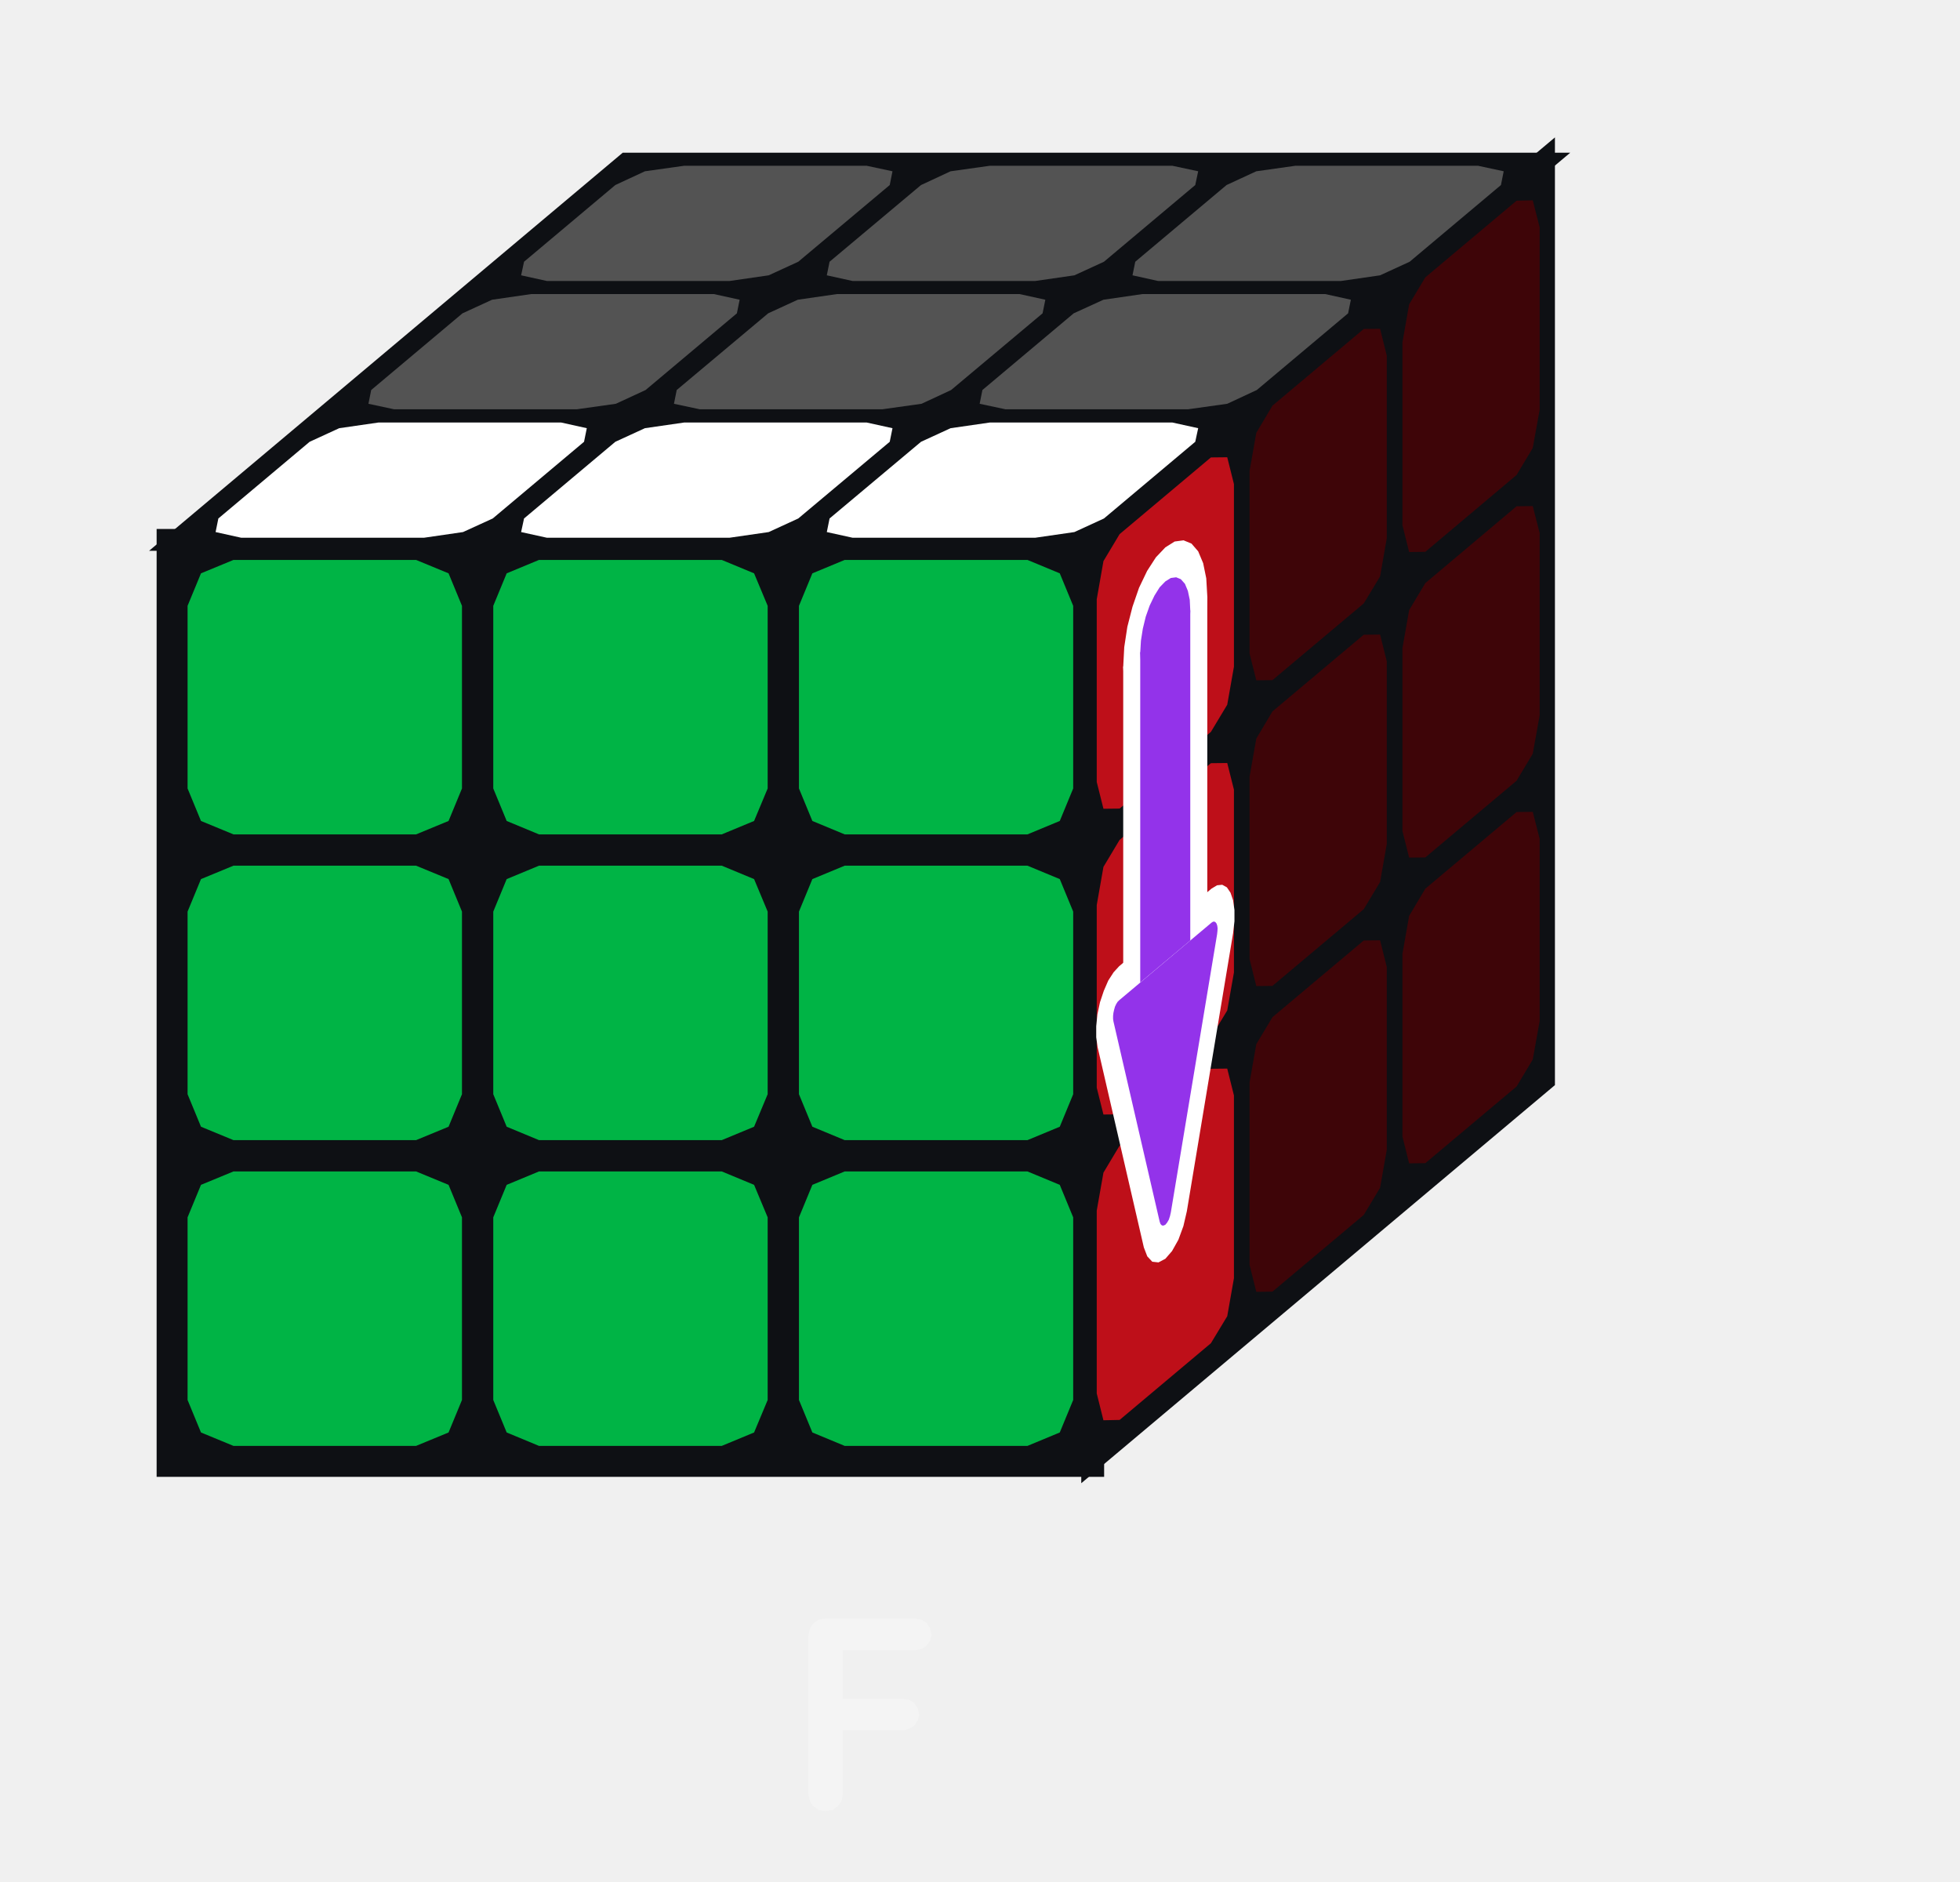
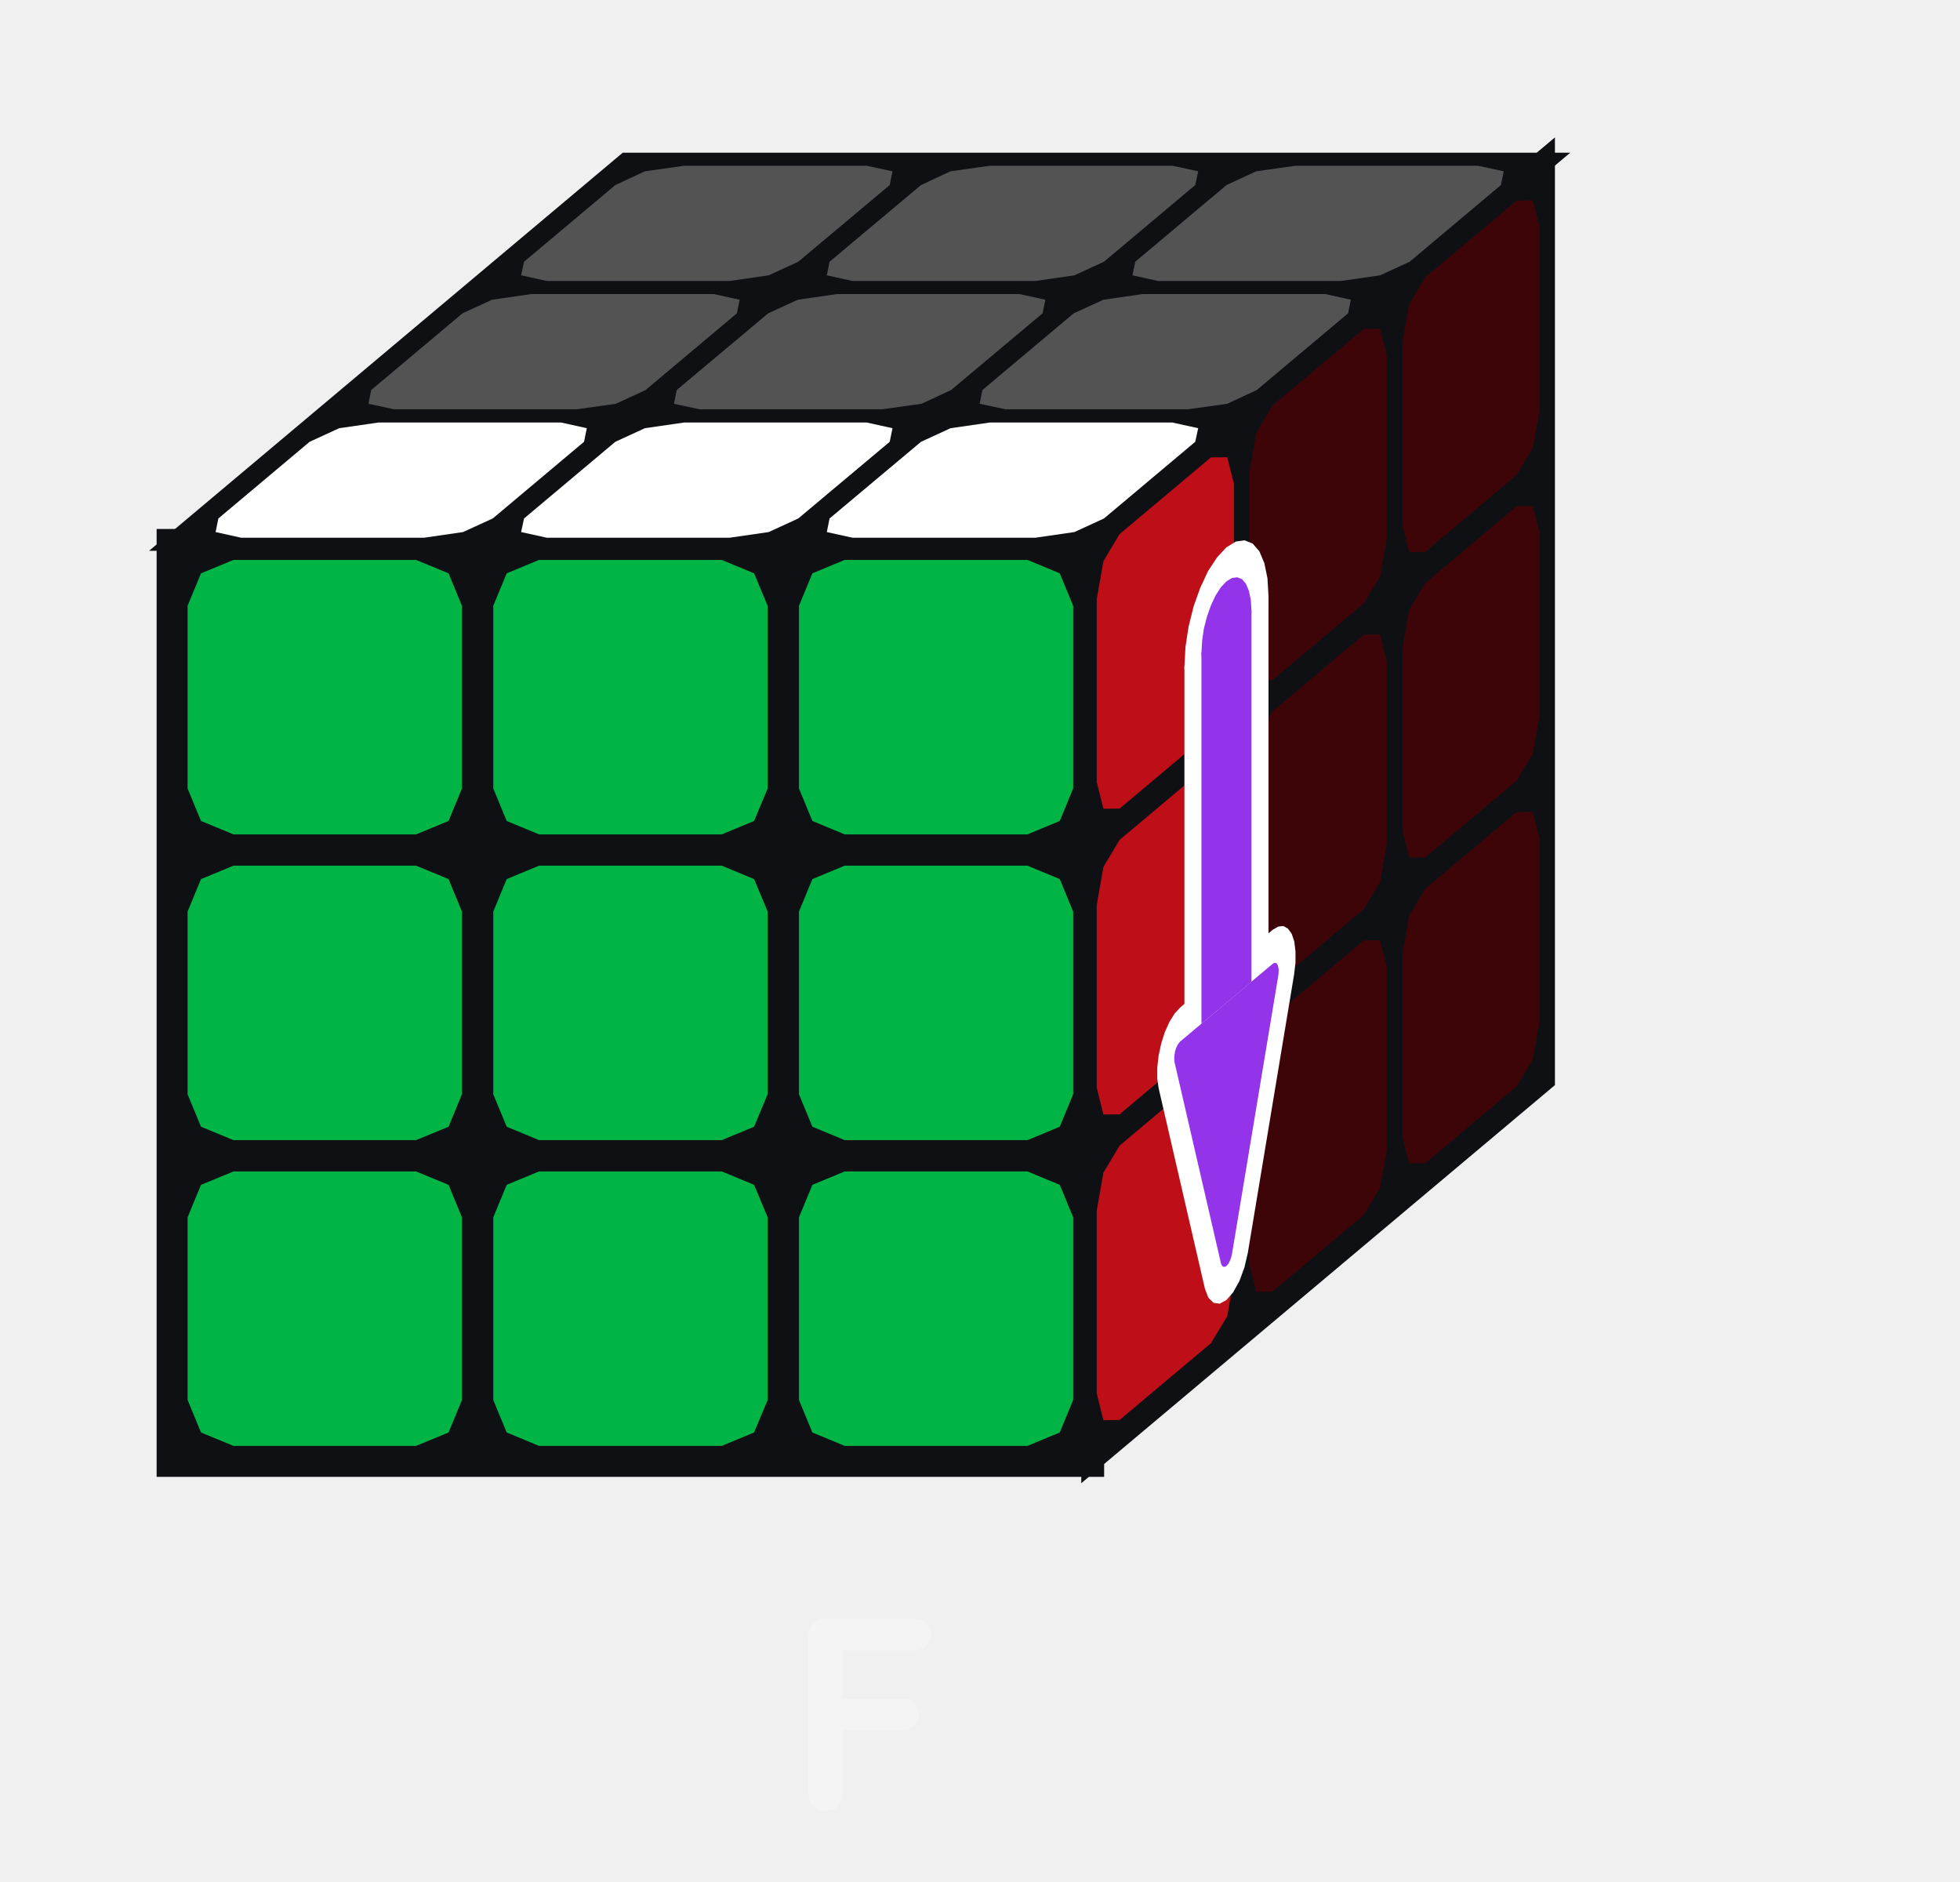
<svg xmlns="http://www.w3.org/2000/svg" viewBox="0 0 114.00 109.20" width="100" height="96">
  <polygon points="9.11,85.76 64.22,85.76 64.22,30.64 9.11,30.64" fill="#0e1014" />
  <polygon points="8.67,31.91 63.78,31.91 91.33,8.76 36.22,8.76" fill="#0e1014" />
  <polygon points="62.89,86.13 90.44,62.98 90.44,7.87 62.89,31.02" fill="#0e1014" />
  <polygon points="51.75,10.64 51.91,9.84 50.41,9.52 39.79,9.52 37.51,9.84 35.79,10.64 30.48,15.10 30.31,15.89 31.81,16.22 42.43,16.22 44.71,15.89 46.43,15.10" fill="#535353" />
  <polygon points="69.52,10.64 69.69,9.84 68.19,9.52 57.57,9.52 55.29,9.84 53.57,10.64 48.25,15.10 48.09,15.89 49.59,16.22 60.21,16.22 62.49,15.89 64.21,15.10" fill="#535353" />
  <polygon points="87.30,10.64 87.46,9.84 85.97,9.52 75.34,9.52 73.07,9.84 71.34,10.64 66.03,15.10 65.87,15.89 67.36,16.22 77.99,16.22 80.27,15.89 81.99,15.10" fill="#535353" />
  <polygon points="42.86,18.10 43.02,17.31 41.52,16.98 30.90,16.98 28.62,17.31 26.90,18.10 21.59,22.56 21.43,23.36 22.92,23.68 33.55,23.68 35.82,23.36 37.55,22.56" fill="#535353" />
  <polygon points="60.64,18.10 60.80,17.31 59.30,16.98 48.68,16.98 46.40,17.31 44.68,18.10 39.36,22.56 39.20,23.36 40.70,23.68 51.32,23.68 53.60,23.36 55.32,22.56" fill="#535353" />
  <polygon points="78.41,18.10 78.57,17.31 77.08,16.98 66.45,16.98 64.18,17.31 62.45,18.10 57.14,22.56 56.98,23.36 58.48,23.68 69.10,23.68 71.38,23.36 73.10,22.56" fill="#535353" />
  <polygon points="33.97,25.57 34.13,24.78 32.64,24.45 22.01,24.45 19.73,24.78 18.01,25.57 12.70,30.03 12.54,30.82 14.03,31.15 24.66,31.15 26.93,30.82 28.66,30.03" fill="#ffffff" />
  <polygon points="51.75,25.57 51.91,24.78 50.41,24.45 39.79,24.45 37.51,24.78 35.79,25.57 30.48,30.03 30.31,30.82 31.81,31.15 42.43,31.15 44.71,30.82 46.43,30.03" fill="#ffffff" />
  <polygon points="69.52,25.57 69.69,24.78 68.19,24.45 57.57,24.45 55.29,24.78 53.57,25.57 48.25,30.03 48.09,30.82 49.59,31.15 60.21,31.15 62.49,30.82 64.21,30.03" fill="#ffffff" />
  <polygon points="71.77,28.03 71.38,26.47 70.43,26.48 65.12,30.94 64.18,32.51 63.79,34.73 63.79,45.35 64.18,46.91 65.12,46.90 70.43,42.44 71.38,40.86 71.77,38.65" fill="#be0f19" />
  <polygon points="80.66,20.56 80.27,19.00 79.32,19.01 74.01,23.47 73.07,25.05 72.68,27.26 72.68,37.89 73.07,39.44 74.01,39.43 79.32,34.97 80.27,33.40 80.66,31.18" fill="#3e0508" />
  <polygon points="89.55,13.09 89.15,11.53 88.21,11.55 82.90,16.01 81.96,17.58 81.57,19.79 81.57,30.42 81.96,31.98 82.90,31.97 88.21,27.50 89.15,25.93 89.55,23.72" fill="#3e0508" />
  <polygon points="71.77,45.80 71.38,44.25 70.43,44.26 65.12,48.72 64.18,50.29 63.79,52.51 63.79,63.13 64.18,64.69 65.12,64.68 70.43,60.21 71.38,58.64 71.77,56.43" fill="#be0f19" />
  <polygon points="80.66,38.34 80.27,36.78 79.32,36.79 74.01,41.25 73.07,42.83 72.68,45.04 72.68,55.66 73.07,57.22 74.01,57.21 79.32,52.75 80.27,51.17 80.66,48.96" fill="#3e0508" />
  <polygon points="89.55,30.87 89.15,29.31 88.21,29.32 82.90,33.79 81.96,35.36 81.57,37.57 81.57,48.20 81.96,49.75 82.90,49.74 88.21,45.28 89.15,43.71 89.55,41.49" fill="#3e0508" />
  <polygon points="71.77,63.58 71.38,62.02 70.43,62.03 65.12,66.50 64.18,68.07 63.79,70.28 63.79,80.91 64.18,82.47 65.12,82.45 70.43,77.99 71.38,76.42 71.77,74.21" fill="#be0f19" />
  <polygon points="80.66,56.11 80.27,54.56 79.32,54.57 74.01,59.03 73.07,60.60 72.68,62.82 72.68,73.44 73.07,75.00 74.01,74.99 79.32,70.53 80.27,68.95 80.66,66.74" fill="#3e0508" />
  <polygon points="89.55,48.65 89.15,47.09 88.21,47.10 82.90,51.56 81.96,53.14 81.57,55.35 81.57,65.97 81.96,67.53 82.90,67.52 88.21,63.06 89.15,61.49 89.55,59.27" fill="#3e0508" />
  <polygon points="26.87,35.11 26.09,33.22 24.20,32.44 13.58,32.44 11.69,33.22 10.91,35.11 10.91,45.73 11.69,47.62 13.58,48.40 24.20,48.40 26.09,47.62 26.87,45.73" fill="#00b445" />
  <polygon points="44.65,35.11 43.86,33.22 41.98,32.44 31.35,32.44 29.47,33.22 28.69,35.11 28.69,45.73 29.47,47.62 31.35,48.40 41.98,48.40 43.86,47.62 44.65,45.73" fill="#00b445" />
  <polygon points="62.42,35.11 61.64,33.22 59.76,32.44 49.13,32.44 47.25,33.22 46.47,35.11 46.47,45.73 47.25,47.62 49.13,48.40 59.76,48.40 61.64,47.62 62.42,45.73" fill="#00b445" />
  <polygon points="26.87,52.89 26.09,51.00 24.20,50.22 13.58,50.22 11.69,51.00 10.91,52.89 10.91,63.51 11.69,65.40 13.58,66.18 24.20,66.18 26.09,65.40 26.87,63.51" fill="#00b445" />
  <polygon points="44.65,52.89 43.86,51.00 41.98,50.22 31.35,50.22 29.47,51.00 28.69,52.89 28.69,63.51 29.47,65.40 31.35,66.18 41.98,66.18 43.86,65.40 44.65,63.51" fill="#00b445" />
  <polygon points="62.42,52.89 61.64,51.00 59.76,50.22 49.13,50.22 47.25,51.00 46.47,52.89 46.47,63.51 47.25,65.40 49.13,66.18 59.76,66.18 61.64,65.40 62.42,63.51" fill="#00b445" />
  <polygon points="26.87,70.67 26.09,68.78 24.20,68.00 13.58,68.00 11.69,68.78 10.91,70.67 10.91,81.29 11.69,83.18 13.58,83.96 24.20,83.96 26.09,83.18 26.87,81.29" fill="#00b445" />
  <polygon points="44.65,70.67 43.86,68.78 41.98,68.00 31.35,68.00 29.47,68.78 28.69,70.67 28.69,81.29 29.47,83.18 31.35,83.96 41.98,83.96 43.86,83.18 44.65,81.29" fill="#00b445" />
  <polygon points="62.42,70.67 61.64,68.78 59.76,68.00 49.13,68.00 47.25,68.78 46.47,70.67 46.47,81.29 47.25,83.18 49.13,83.96 59.76,83.96 61.64,83.18 62.42,81.29" fill="#00b445" />
-   <polygon points="70.22,34.55 70.22,53.74 65.33,57.84 65.33,38.65" fill="#ffffff" />
-   <polygon points="70.22,34.55 70.16,33.51 69.98,32.63 69.69,31.94 69.30,31.49 68.84,31.30 68.32,31.37 67.78,31.71 67.23,32.29 66.72,33.08 66.25,34.06 65.87,35.16 65.57,36.33 65.39,37.51 65.33,38.65 65.39,39.69 65.57,40.57 65.87,41.25 66.25,41.70 66.72,41.90 67.23,41.82 67.78,41.49 68.32,40.91 68.84,40.11 69.30,39.14 69.69,38.04 69.98,36.87 70.16,35.68" fill="#ffffff" />
-   <polygon points="70.47,51.55 70.79,51.36 71.09,51.33 71.36,51.48 71.57,51.79 71.72,52.23 71.80,52.80 71.80,53.45 71.72,54.15 69.03,70.32 68.83,71.18 68.54,71.97 68.17,72.63 67.78,73.08 67.38,73.29 67.02,73.25 66.73,72.94 66.53,72.42 63.84,60.77 63.76,60.20 63.76,59.56 63.83,58.86 63.98,58.16 64.20,57.50 64.46,56.90 64.77,56.42 65.09,56.07" fill="#ffffff" />
-   <polygon points="69.23,35.38 69.23,54.57 66.32,57.01 66.32,37.82" fill="#9333ea" />
-   <polygon points="69.23,35.38 69.20,34.76 69.09,34.24 68.92,33.83 68.68,33.56 68.41,33.45 68.10,33.49 67.78,33.69 67.45,34.03 67.15,34.51 66.87,35.09 66.64,35.74 66.47,36.44 66.36,37.14 66.32,37.82 66.36,38.44 66.47,38.96 66.64,39.37 66.87,39.64 67.15,39.75 67.45,39.71 67.78,39.51 68.10,39.16 68.41,38.69 68.68,38.11 68.92,37.46 69.09,36.76 69.20,36.06" fill="#9333ea" />
-   <polygon points="70.47,53.53 70.55,53.48 70.63,53.47 70.70,53.51 70.76,53.59 70.80,53.71 70.82,53.86 70.81,54.03 70.79,54.21 68.10,70.38 68.05,70.60 67.98,70.81 67.88,70.98 67.78,71.10 67.67,71.15 67.58,71.14 67.50,71.06 67.45,70.92 64.76,59.27 64.74,59.13 64.74,58.96 64.76,58.78 64.80,58.60 64.85,58.42 64.92,58.27 65.00,58.14 65.09,58.05" fill="#9333ea" />
+   <polygon points="73.78,34.55 73.78,56.14 68.89,60.24 68.89,38.65" fill="#ffffff" />
+   <polygon points="73.78,34.55 73.72,33.51 73.54,32.63 73.25,31.94 72.86,31.49 72.39,31.30 71.88,31.37 71.33,31.71 70.79,32.29 70.27,33.08 69.81,34.06 69.42,35.16 69.13,36.33 68.95,37.51 68.89,38.65 68.95,39.69 69.13,40.57 69.42,41.25 69.81,41.70 70.27,41.90 70.79,41.82 71.33,41.49 71.88,40.91 72.39,40.11 72.86,39.14 73.25,38.04 73.54,36.87 73.72,35.68" fill="#ffffff" />
+   <polygon points="74.02,53.95 74.35,53.76 74.65,53.73 74.91,53.88 75.13,54.18 75.28,54.63 75.35,55.20 75.35,55.85 75.27,56.54 72.58,72.72 72.38,73.58 72.09,74.37 71.73,75.02 71.33,75.48 70.94,75.69 70.58,75.64 70.28,75.34 70.08,74.81 67.39,63.16 67.31,62.60 67.31,61.96 67.39,61.26 67.54,60.56 67.75,59.90 68.02,59.30 68.32,58.82 68.64,58.47" fill="#ffffff" />
+   <polygon points="72.79,35.38 72.79,56.97 69.88,59.41 69.88,37.82" fill="#9333ea" />
+   <polygon points="72.79,35.38 72.75,34.76 72.64,34.24 72.47,33.83 72.24,33.56 71.96,33.45 71.66,33.49 71.33,33.69 71.01,34.03 70.70,34.51 70.43,35.09 70.20,35.74 70.02,36.44 69.92,37.14 69.88,37.82 69.92,38.44 70.02,38.96 70.20,39.37 70.43,39.64 70.70,39.75 71.01,39.71 71.33,39.51 71.66,39.16 71.96,38.69 72.24,38.11 72.47,37.46 72.64,36.76 72.75,36.06" fill="#9333ea" />
+   <polygon points="74.02,55.93 74.11,55.88 74.19,55.87 74.26,55.91 74.31,55.99 74.35,56.11 74.37,56.26 74.37,56.42 74.35,56.61 71.66,72.78 71.61,73.00 71.53,73.21 71.44,73.38 71.33,73.50 71.23,73.55 71.14,73.54 71.06,73.46 71.01,73.32 68.32,61.67 68.30,61.53 68.30,61.36 68.32,61.18 68.35,60.99 68.41,60.82 68.48,60.67 68.56,60.54 68.64,60.45" fill="#9333ea" />
  <polygon points="48.03,105.20 47.62,105.13 47.30,104.92 47.10,104.61 47.02,104.22 47.02,94.98 47.10,94.59 47.30,94.28 47.62,94.07 48.00,94.00 53.20,94.00 53.58,94.06 53.90,94.26 54.10,94.57 54.18,94.94 54.10,95.27 53.90,95.57 53.58,95.77 53.20,95.84 48.88,95.84 49.02,95.65 49.02,98.86 48.91,98.66 52.48,98.66 52.86,98.72 53.18,98.92 53.38,99.22 53.46,99.60 53.38,99.93 53.18,100.22 52.86,100.42 52.48,100.50 48.88,100.50 49.02,100.35 49.02,104.22 48.95,104.61 48.73,104.92 48.41,105.13" fill="#f4f4f4" />
</svg>
